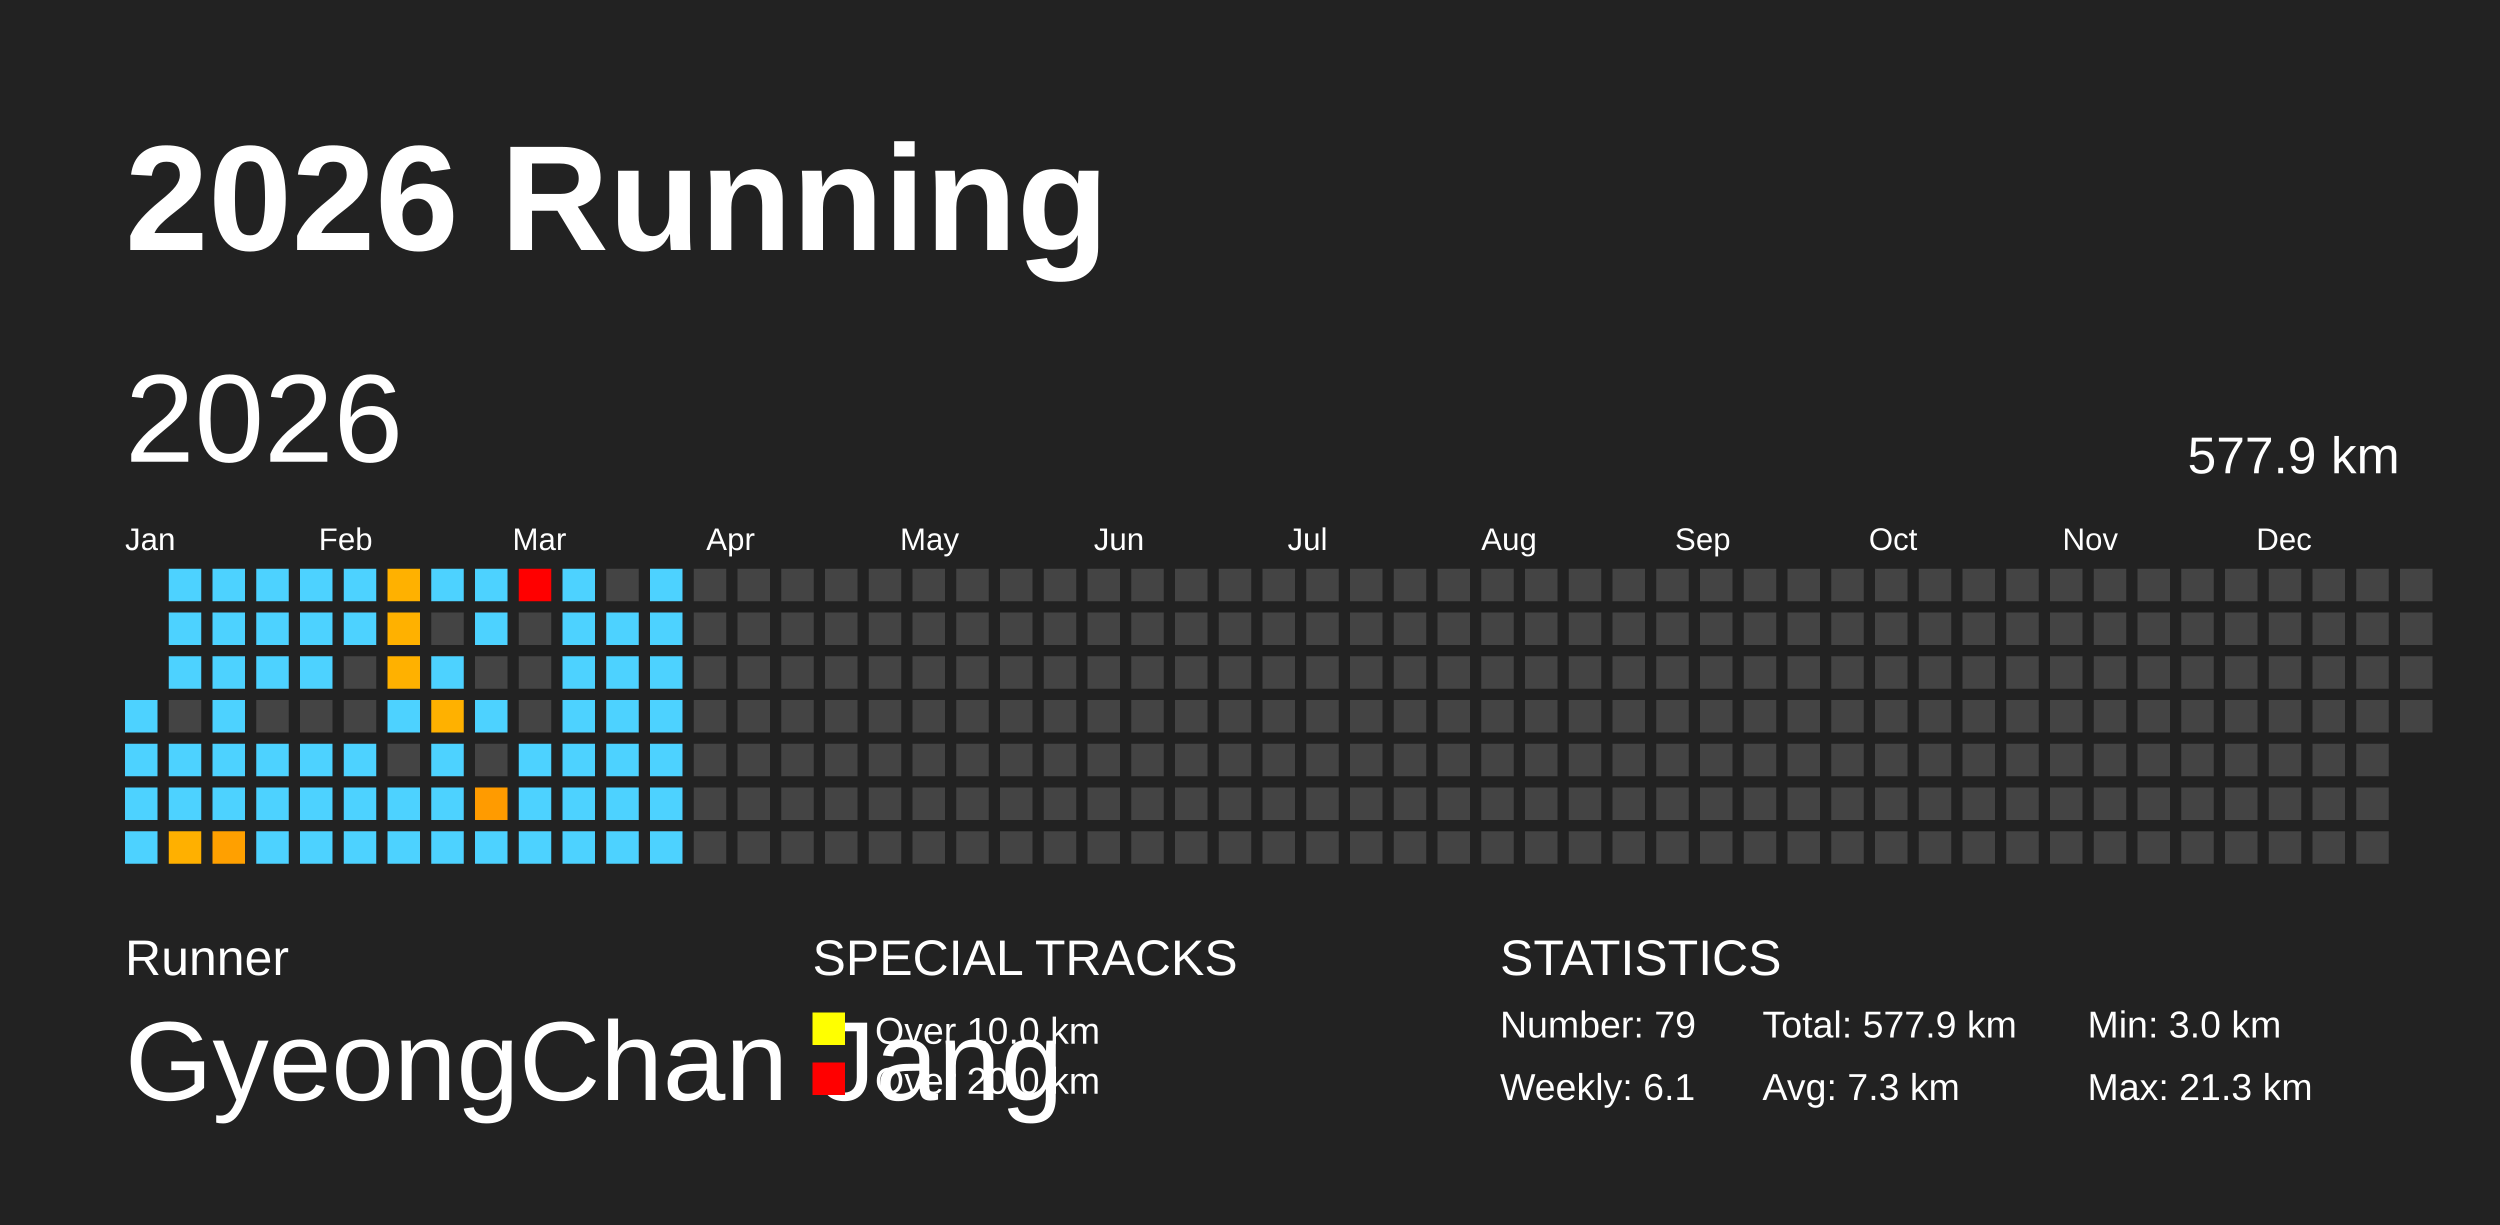
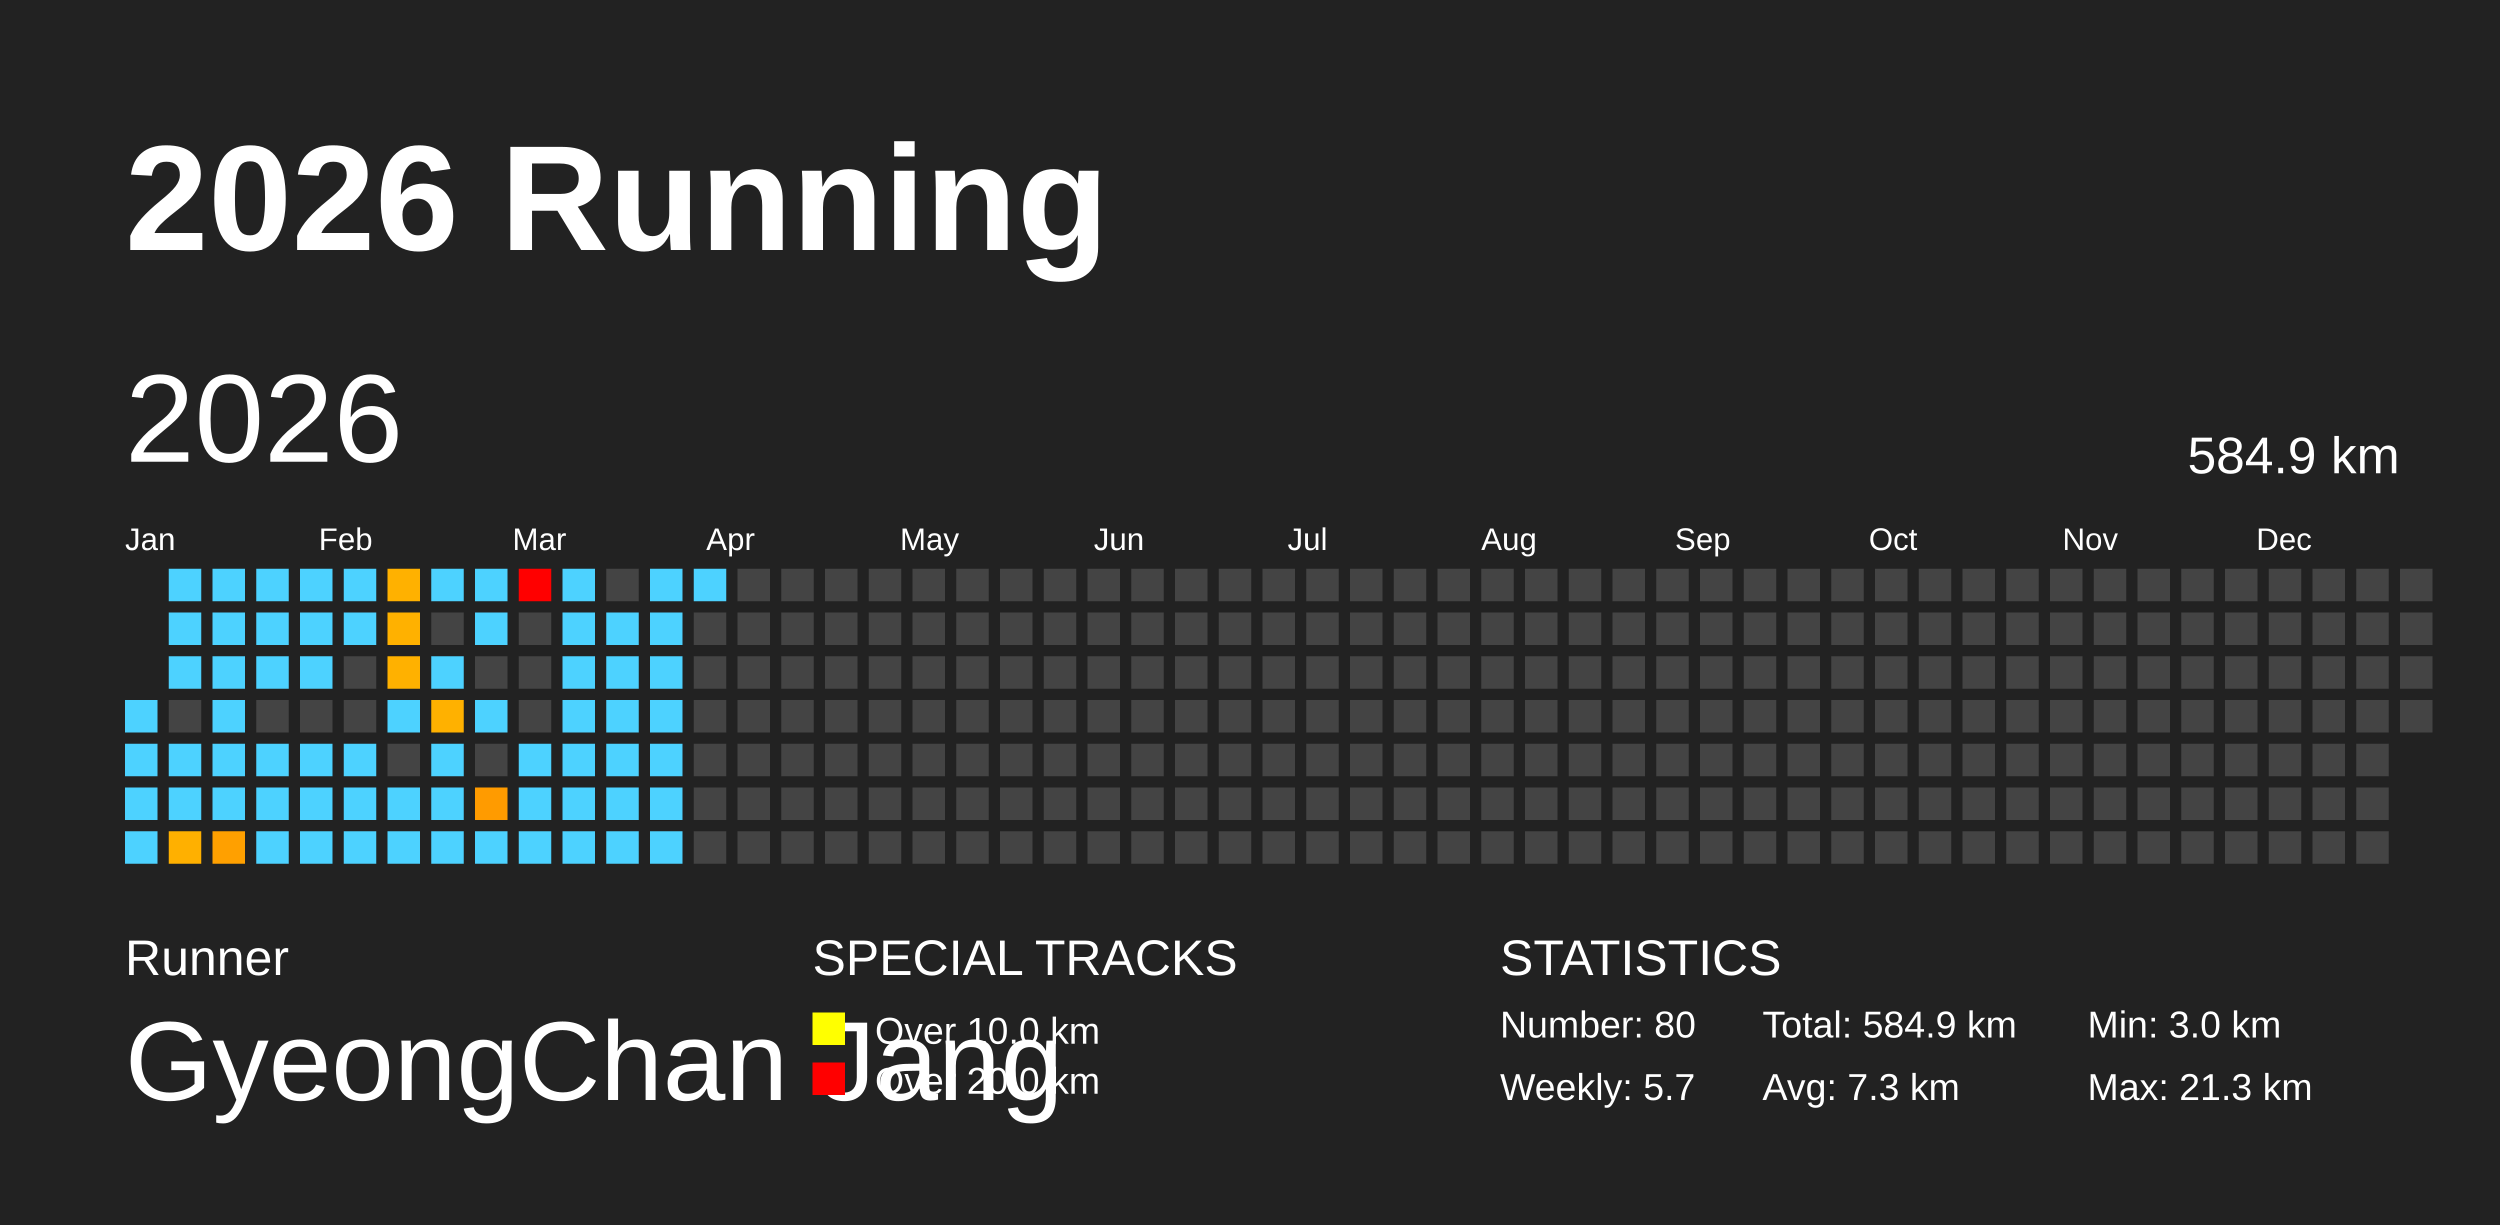
<svg xmlns="http://www.w3.org/2000/svg" baseProfile="full" height="98mm" version="1.1" viewBox="0,0,200,98" width="200mm">
  <defs />
  <rect fill="#222222" height="98" width="200" x="0" y="0" />
  <text fill="#FFFFFF" style="font-size:12px; font-family:Arial; font-weight:bold;" x="10" y="20">2026 Running</text>
  <text fill="#FFFFFF" style="font-size:4px; font-family:Arial" x="10" y="78">Runner</text>
  <text fill="#FFFFFF" style="font-size:9px; font-family:Arial" x="10" y="88">GyeongChan Jang</text>
  <text fill="#FFFFFF" style="font-size:4px; font-family:Arial" x="65" y="78">SPECIAL TRACKS</text>
  <rect fill="yellow" height="2.6" width="2.6" x="65" y="81" />
  <text fill="#FFFFFF" style="font-size:3px; font-family:Arial" x="70" y="83.5">Over 10.0 km</text>
  <rect fill="red" height="2.6" width="2.6" x="65" y="85" />
  <text fill="#FFFFFF" style="font-size:3px; font-family:Arial" x="70" y="87.5">Over 20.0 km</text>
  <text fill="#FFFFFF" style="font-size:4px; font-family:Arial" x="120" y="78">STATISTICS</text>
-   <text fill="#FFFFFF" style="font-size:3px; font-family:Arial" x="120" y="83">Number: 79</text>
-   <text fill="#FFFFFF" style="font-size:3px; font-family:Arial" x="120" y="88">Weekly: 6.1</text>
-   <text fill="#FFFFFF" style="font-size:3px; font-family:Arial" x="141" y="83">Total: 577.9 km</text>
+   <text fill="#FFFFFF" style="font-size:3px; font-family:Arial" x="120" y="83">Number: 80</text>
+   <text fill="#FFFFFF" style="font-size:3px; font-family:Arial" x="120" y="88">Weekly: 5.7</text>
+   <text fill="#FFFFFF" style="font-size:3px; font-family:Arial" x="141" y="83">Total: 584.9 km</text>
  <text fill="#FFFFFF" style="font-size:3px; font-family:Arial" x="141" y="88">Avg: 7.3 km</text>
  <text fill="#FFFFFF" style="font-size:3px; font-family:Arial" x="167" y="83">Min: 3.0 km</text>
  <text fill="#FFFFFF" style="font-size:3px; font-family:Arial" x="167" y="88">Max: 21.3 km</text>
  <text dominant-baseline="hanging" fill="#FFFFFF" style="font-size:10.0px; font-family:Arial;" x="10" y="30">2026</text>
-   <text dominant-baseline="hanging" fill="#FFFFFF" style="font-size:4.125px; font-family:Arial;" x="175" y="35">577.9 km</text>
+   <text dominant-baseline="hanging" fill="#FFFFFF" style="font-size:4.125px; font-family:Arial;" x="175" y="35">584.9 km</text>
  <text fill="#FFFFFF" style="font-size:2.5px; font-family:Arial" x="10.0" y="44">Jan</text>
  <text fill="#FFFFFF" style="font-size:2.5px; font-family:Arial" x="25.5" y="44">Feb</text>
  <text fill="#FFFFFF" style="font-size:2.5px; font-family:Arial" x="41.0" y="44">Mar</text>
  <text fill="#FFFFFF" style="font-size:2.5px; font-family:Arial" x="56.5" y="44">Apr</text>
  <text fill="#FFFFFF" style="font-size:2.5px; font-family:Arial" x="72.0" y="44">May</text>
  <text fill="#FFFFFF" style="font-size:2.5px; font-family:Arial" x="87.5" y="44">Jun</text>
  <text fill="#FFFFFF" style="font-size:2.5px; font-family:Arial" x="103.0" y="44">Jul</text>
  <text fill="#FFFFFF" style="font-size:2.5px; font-family:Arial" x="118.5" y="44">Aug</text>
  <text fill="#FFFFFF" style="font-size:2.5px; font-family:Arial" x="134.0" y="44">Sep</text>
  <text fill="#FFFFFF" style="font-size:2.5px; font-family:Arial" x="149.5" y="44">Oct</text>
  <text fill="#FFFFFF" style="font-size:2.5px; font-family:Arial" x="165.0" y="44">Nov</text>
  <text fill="#FFFFFF" style="font-size:2.5px; font-family:Arial" x="180.5" y="44">Dec</text>
  <rect fill="#4dd2ff" height="2.6" width="2.6" x="10.0" y="56.0" />
  <rect fill="#4dd2ff" height="2.6" width="2.6" x="10.0" y="59.5" />
  <rect fill="#4dd2ff" height="2.6" width="2.6" x="10.0" y="63.0" />
  <rect fill="#4dd2ff" height="2.6" width="2.6" x="10.0" y="66.5" />
  <rect fill="#4dd2ff" height="2.6" width="2.6" x="13.5" y="45.5" />
  <rect fill="#4dd2ff" height="2.6" width="2.6" x="13.5" y="49.0" />
  <rect fill="#4dd2ff" height="2.6" width="2.6" x="13.5" y="52.5" />
  <rect fill="#444444" height="2.6" width="2.6" x="13.5" y="56.0" />
  <rect fill="#4dd2ff" height="2.6" width="2.6" x="13.5" y="59.5" />
  <rect fill="#4dd2ff" height="2.6" width="2.6" x="13.5" y="63.0" />
  <rect fill="#ffb000" height="2.6" width="2.6" x="13.5" y="66.5" />
  <rect fill="#4dd2ff" height="2.6" width="2.6" x="17.0" y="45.5" />
  <rect fill="#4dd2ff" height="2.6" width="2.6" x="17.0" y="49.0" />
  <rect fill="#4dd2ff" height="2.6" width="2.6" x="17.0" y="52.5" />
  <rect fill="#4dd2ff" height="2.6" width="2.6" x="17.0" y="56.0" />
  <rect fill="#4dd2ff" height="2.6" width="2.6" x="17.0" y="59.5" />
  <rect fill="#4dd2ff" height="2.6" width="2.6" x="17.0" y="63.0" />
  <rect fill="#ffa000" height="2.6" width="2.6" x="17.0" y="66.5" />
  <rect fill="#4dd2ff" height="2.6" width="2.6" x="20.5" y="45.5" />
  <rect fill="#4dd2ff" height="2.6" width="2.6" x="20.5" y="49.0" />
  <rect fill="#4dd2ff" height="2.6" width="2.6" x="20.5" y="52.5" />
  <rect fill="#444444" height="2.6" width="2.6" x="20.5" y="56.0" />
  <rect fill="#4dd2ff" height="2.6" width="2.6" x="20.5" y="59.5" />
  <rect fill="#4dd2ff" height="2.6" width="2.6" x="20.5" y="63.0" />
  <rect fill="#4dd2ff" height="2.6" width="2.6" x="20.5" y="66.5" />
  <rect fill="#4dd2ff" height="2.6" width="2.6" x="24.0" y="45.5" />
  <rect fill="#4dd2ff" height="2.6" width="2.6" x="24.0" y="49.0" />
  <rect fill="#4dd2ff" height="2.6" width="2.6" x="24.0" y="52.5" />
  <rect fill="#444444" height="2.6" width="2.6" x="24.0" y="56.0" />
  <rect fill="#4dd2ff" height="2.6" width="2.6" x="24.0" y="59.5" />
  <rect fill="#4dd2ff" height="2.6" width="2.6" x="24.0" y="63.0" />
  <rect fill="#4dd2ff" height="2.6" width="2.6" x="24.0" y="66.5" />
  <rect fill="#4dd2ff" height="2.6" width="2.6" x="27.5" y="45.5" />
  <rect fill="#4dd2ff" height="2.6" width="2.6" x="27.5" y="49.0" />
  <rect fill="#444444" height="2.6" width="2.6" x="27.5" y="52.5" />
  <rect fill="#444444" height="2.6" width="2.6" x="27.5" y="56.0" />
  <rect fill="#4dd2ff" height="2.6" width="2.6" x="27.5" y="59.5" />
  <rect fill="#4dd2ff" height="2.6" width="2.6" x="27.5" y="63.0" />
  <rect fill="#4dd2ff" height="2.6" width="2.6" x="27.5" y="66.5" />
  <rect fill="#ffb100" height="2.6" width="2.6" x="31.0" y="45.5" />
  <rect fill="#ffb100" height="2.6" width="2.6" x="31.0" y="49.0" />
  <rect fill="#ffb100" height="2.6" width="2.6" x="31.0" y="52.5" />
  <rect fill="#4dd2ff" height="2.6" width="2.6" x="31.0" y="56.0" />
  <rect fill="#444444" height="2.6" width="2.6" x="31.0" y="59.5" />
  <rect fill="#4dd2ff" height="2.6" width="2.6" x="31.0" y="63.0" />
  <rect fill="#4dd2ff" height="2.6" width="2.6" x="31.0" y="66.5" />
  <rect fill="#4dd2ff" height="2.6" width="2.6" x="34.5" y="45.5" />
  <rect fill="#444444" height="2.6" width="2.6" x="34.5" y="49.0" />
  <rect fill="#4dd2ff" height="2.6" width="2.6" x="34.5" y="52.5" />
  <rect fill="#ffb100" height="2.6" width="2.6" x="34.5" y="56.0" />
  <rect fill="#4dd2ff" height="2.6" width="2.6" x="34.5" y="59.5" />
  <rect fill="#4dd2ff" height="2.6" width="2.6" x="34.5" y="63.0" />
  <rect fill="#4dd2ff" height="2.6" width="2.6" x="34.5" y="66.5" />
  <rect fill="#4dd2ff" height="2.6" width="2.6" x="38.0" y="45.5" />
  <rect fill="#4dd2ff" height="2.6" width="2.6" x="38.0" y="49.0" />
  <rect fill="#444444" height="2.6" width="2.6" x="38.0" y="52.5" />
  <rect fill="#4dd2ff" height="2.6" width="2.6" x="38.0" y="56.0" />
  <rect fill="#444444" height="2.6" width="2.6" x="38.0" y="59.5" />
  <rect fill="#ff9b00" height="2.6" width="2.6" x="38.0" y="63.0" />
  <rect fill="#4dd2ff" height="2.6" width="2.6" x="38.0" y="66.5" />
  <rect fill="red" height="2.6" width="2.6" x="41.5" y="45.5" />
  <rect fill="#444444" height="2.6" width="2.6" x="41.5" y="49.0" />
  <rect fill="#444444" height="2.6" width="2.6" x="41.5" y="52.5" />
  <rect fill="#444444" height="2.6" width="2.6" x="41.5" y="56.0" />
  <rect fill="#4dd2ff" height="2.6" width="2.6" x="41.5" y="59.5" />
  <rect fill="#4dd2ff" height="2.6" width="2.6" x="41.5" y="63.0" />
  <rect fill="#4dd2ff" height="2.6" width="2.6" x="41.5" y="66.5" />
  <rect fill="#4dd2ff" height="2.6" width="2.6" x="45.0" y="45.5" />
  <rect fill="#4dd2ff" height="2.6" width="2.6" x="45.0" y="49.0" />
  <rect fill="#4dd2ff" height="2.6" width="2.6" x="45.0" y="52.5" />
  <rect fill="#4dd2ff" height="2.6" width="2.6" x="45.0" y="56.0" />
  <rect fill="#4dd2ff" height="2.6" width="2.6" x="45.0" y="59.5" />
  <rect fill="#4dd2ff" height="2.6" width="2.6" x="45.0" y="63.0" />
  <rect fill="#4dd2ff" height="2.6" width="2.6" x="45.0" y="66.5" />
  <rect fill="#444444" height="2.6" width="2.6" x="48.5" y="45.5" />
  <rect fill="#4dd2ff" height="2.6" width="2.6" x="48.5" y="49.0" />
  <rect fill="#4dd2ff" height="2.6" width="2.6" x="48.5" y="52.5" />
  <rect fill="#4dd2ff" height="2.6" width="2.6" x="48.5" y="56.0" />
  <rect fill="#4dd2ff" height="2.6" width="2.6" x="48.5" y="59.5" />
  <rect fill="#4dd2ff" height="2.6" width="2.6" x="48.5" y="63.0" />
  <rect fill="#4dd2ff" height="2.6" width="2.6" x="48.5" y="66.5" />
  <rect fill="#4dd2ff" height="2.6" width="2.6" x="52.0" y="45.5" />
  <rect fill="#4dd2ff" height="2.6" width="2.6" x="52.0" y="49.0" />
  <rect fill="#4dd2ff" height="2.6" width="2.6" x="52.0" y="52.5" />
  <rect fill="#4dd2ff" height="2.6" width="2.6" x="52.0" y="56.0" />
  <rect fill="#4dd2ff" height="2.6" width="2.6" x="52.0" y="59.5" />
  <rect fill="#4dd2ff" height="2.6" width="2.6" x="52.0" y="63.0" />
  <rect fill="#4dd2ff" height="2.6" width="2.6" x="52.0" y="66.5" />
-   <rect fill="#444444" height="2.6" width="2.6" x="55.5" y="45.5" />
+   <rect fill="#4dd2ff" height="2.6" width="2.6" x="55.5" y="45.5" />
  <rect fill="#444444" height="2.6" width="2.6" x="55.5" y="49.0" />
  <rect fill="#444444" height="2.6" width="2.6" x="55.5" y="52.5" />
  <rect fill="#444444" height="2.6" width="2.6" x="55.5" y="56.0" />
  <rect fill="#444444" height="2.6" width="2.6" x="55.5" y="59.5" />
  <rect fill="#444444" height="2.6" width="2.6" x="55.5" y="63.0" />
  <rect fill="#444444" height="2.6" width="2.6" x="55.5" y="66.5" />
  <rect fill="#444444" height="2.6" width="2.6" x="59.0" y="45.5" />
  <rect fill="#444444" height="2.6" width="2.6" x="59.0" y="49.0" />
  <rect fill="#444444" height="2.6" width="2.6" x="59.0" y="52.5" />
  <rect fill="#444444" height="2.6" width="2.6" x="59.0" y="56.0" />
  <rect fill="#444444" height="2.6" width="2.6" x="59.0" y="59.5" />
  <rect fill="#444444" height="2.6" width="2.6" x="59.0" y="63.0" />
  <rect fill="#444444" height="2.6" width="2.6" x="59.0" y="66.5" />
  <rect fill="#444444" height="2.6" width="2.6" x="62.5" y="45.5" />
  <rect fill="#444444" height="2.6" width="2.6" x="62.5" y="49.0" />
  <rect fill="#444444" height="2.6" width="2.6" x="62.5" y="52.5" />
  <rect fill="#444444" height="2.6" width="2.6" x="62.5" y="56.0" />
  <rect fill="#444444" height="2.6" width="2.6" x="62.5" y="59.5" />
  <rect fill="#444444" height="2.6" width="2.6" x="62.5" y="63.0" />
  <rect fill="#444444" height="2.6" width="2.6" x="62.5" y="66.5" />
  <rect fill="#444444" height="2.6" width="2.6" x="66.0" y="45.5" />
  <rect fill="#444444" height="2.6" width="2.6" x="66.0" y="49.0" />
  <rect fill="#444444" height="2.6" width="2.6" x="66.0" y="52.5" />
  <rect fill="#444444" height="2.6" width="2.6" x="66.0" y="56.0" />
  <rect fill="#444444" height="2.6" width="2.6" x="66.0" y="59.5" />
  <rect fill="#444444" height="2.6" width="2.6" x="66.0" y="63.0" />
  <rect fill="#444444" height="2.6" width="2.6" x="66.0" y="66.5" />
  <rect fill="#444444" height="2.6" width="2.6" x="69.5" y="45.5" />
  <rect fill="#444444" height="2.6" width="2.6" x="69.5" y="49.0" />
  <rect fill="#444444" height="2.6" width="2.6" x="69.5" y="52.5" />
  <rect fill="#444444" height="2.6" width="2.6" x="69.5" y="56.0" />
  <rect fill="#444444" height="2.6" width="2.6" x="69.5" y="59.5" />
  <rect fill="#444444" height="2.6" width="2.6" x="69.5" y="63.0" />
  <rect fill="#444444" height="2.6" width="2.6" x="69.5" y="66.5" />
  <rect fill="#444444" height="2.6" width="2.6" x="73.0" y="45.5" />
  <rect fill="#444444" height="2.6" width="2.6" x="73.0" y="49.0" />
  <rect fill="#444444" height="2.6" width="2.6" x="73.0" y="52.5" />
  <rect fill="#444444" height="2.6" width="2.6" x="73.0" y="56.0" />
  <rect fill="#444444" height="2.6" width="2.6" x="73.0" y="59.5" />
  <rect fill="#444444" height="2.6" width="2.6" x="73.0" y="63.0" />
  <rect fill="#444444" height="2.6" width="2.6" x="73.0" y="66.5" />
  <rect fill="#444444" height="2.6" width="2.6" x="76.5" y="45.5" />
  <rect fill="#444444" height="2.6" width="2.6" x="76.5" y="49.0" />
  <rect fill="#444444" height="2.6" width="2.6" x="76.5" y="52.5" />
  <rect fill="#444444" height="2.6" width="2.6" x="76.5" y="56.0" />
  <rect fill="#444444" height="2.6" width="2.6" x="76.5" y="59.5" />
  <rect fill="#444444" height="2.6" width="2.6" x="76.5" y="63.0" />
  <rect fill="#444444" height="2.6" width="2.6" x="76.5" y="66.5" />
  <rect fill="#444444" height="2.6" width="2.6" x="80.0" y="45.5" />
  <rect fill="#444444" height="2.6" width="2.6" x="80.0" y="49.0" />
  <rect fill="#444444" height="2.6" width="2.6" x="80.0" y="52.5" />
  <rect fill="#444444" height="2.6" width="2.6" x="80.0" y="56.0" />
  <rect fill="#444444" height="2.6" width="2.6" x="80.0" y="59.5" />
  <rect fill="#444444" height="2.6" width="2.6" x="80.0" y="63.0" />
  <rect fill="#444444" height="2.6" width="2.6" x="80.0" y="66.5" />
  <rect fill="#444444" height="2.6" width="2.6" x="83.5" y="45.5" />
  <rect fill="#444444" height="2.6" width="2.6" x="83.5" y="49.0" />
  <rect fill="#444444" height="2.6" width="2.6" x="83.5" y="52.5" />
  <rect fill="#444444" height="2.6" width="2.6" x="83.5" y="56.0" />
  <rect fill="#444444" height="2.6" width="2.6" x="83.5" y="59.5" />
  <rect fill="#444444" height="2.6" width="2.6" x="83.5" y="63.0" />
  <rect fill="#444444" height="2.6" width="2.6" x="83.5" y="66.5" />
  <rect fill="#444444" height="2.6" width="2.6" x="87.0" y="45.5" />
  <rect fill="#444444" height="2.6" width="2.6" x="87.0" y="49.0" />
  <rect fill="#444444" height="2.6" width="2.6" x="87.0" y="52.5" />
  <rect fill="#444444" height="2.6" width="2.6" x="87.0" y="56.0" />
  <rect fill="#444444" height="2.6" width="2.6" x="87.0" y="59.5" />
  <rect fill="#444444" height="2.6" width="2.6" x="87.0" y="63.0" />
  <rect fill="#444444" height="2.6" width="2.6" x="87.0" y="66.5" />
  <rect fill="#444444" height="2.6" width="2.6" x="90.5" y="45.5" />
  <rect fill="#444444" height="2.6" width="2.6" x="90.5" y="49.0" />
  <rect fill="#444444" height="2.6" width="2.6" x="90.5" y="52.5" />
  <rect fill="#444444" height="2.6" width="2.6" x="90.5" y="56.0" />
  <rect fill="#444444" height="2.6" width="2.6" x="90.5" y="59.5" />
  <rect fill="#444444" height="2.6" width="2.6" x="90.5" y="63.0" />
  <rect fill="#444444" height="2.6" width="2.6" x="90.5" y="66.5" />
  <rect fill="#444444" height="2.6" width="2.6" x="94.0" y="45.5" />
  <rect fill="#444444" height="2.6" width="2.6" x="94.0" y="49.0" />
  <rect fill="#444444" height="2.6" width="2.6" x="94.0" y="52.5" />
  <rect fill="#444444" height="2.6" width="2.6" x="94.0" y="56.0" />
  <rect fill="#444444" height="2.6" width="2.6" x="94.0" y="59.5" />
  <rect fill="#444444" height="2.6" width="2.6" x="94.0" y="63.0" />
  <rect fill="#444444" height="2.6" width="2.6" x="94.0" y="66.5" />
  <rect fill="#444444" height="2.6" width="2.6" x="97.5" y="45.5" />
  <rect fill="#444444" height="2.6" width="2.6" x="97.5" y="49.0" />
  <rect fill="#444444" height="2.6" width="2.6" x="97.5" y="52.5" />
  <rect fill="#444444" height="2.6" width="2.6" x="97.5" y="56.0" />
  <rect fill="#444444" height="2.6" width="2.6" x="97.5" y="59.5" />
  <rect fill="#444444" height="2.6" width="2.6" x="97.5" y="63.0" />
  <rect fill="#444444" height="2.6" width="2.6" x="97.5" y="66.5" />
  <rect fill="#444444" height="2.6" width="2.6" x="101.0" y="45.5" />
  <rect fill="#444444" height="2.6" width="2.6" x="101.0" y="49.0" />
  <rect fill="#444444" height="2.6" width="2.6" x="101.0" y="52.5" />
  <rect fill="#444444" height="2.6" width="2.6" x="101.0" y="56.0" />
  <rect fill="#444444" height="2.6" width="2.6" x="101.0" y="59.5" />
  <rect fill="#444444" height="2.6" width="2.6" x="101.0" y="63.0" />
  <rect fill="#444444" height="2.6" width="2.6" x="101.0" y="66.5" />
  <rect fill="#444444" height="2.6" width="2.6" x="104.5" y="45.5" />
  <rect fill="#444444" height="2.6" width="2.6" x="104.5" y="49.0" />
  <rect fill="#444444" height="2.6" width="2.6" x="104.5" y="52.5" />
  <rect fill="#444444" height="2.6" width="2.6" x="104.5" y="56.0" />
  <rect fill="#444444" height="2.6" width="2.6" x="104.5" y="59.5" />
  <rect fill="#444444" height="2.6" width="2.6" x="104.5" y="63.0" />
  <rect fill="#444444" height="2.6" width="2.6" x="104.5" y="66.5" />
  <rect fill="#444444" height="2.6" width="2.6" x="108.0" y="45.5" />
  <rect fill="#444444" height="2.6" width="2.6" x="108.0" y="49.0" />
  <rect fill="#444444" height="2.6" width="2.6" x="108.0" y="52.5" />
  <rect fill="#444444" height="2.6" width="2.6" x="108.0" y="56.0" />
  <rect fill="#444444" height="2.6" width="2.6" x="108.0" y="59.5" />
  <rect fill="#444444" height="2.6" width="2.6" x="108.0" y="63.0" />
  <rect fill="#444444" height="2.6" width="2.6" x="108.0" y="66.5" />
  <rect fill="#444444" height="2.6" width="2.6" x="111.5" y="45.5" />
  <rect fill="#444444" height="2.6" width="2.6" x="111.5" y="49.0" />
  <rect fill="#444444" height="2.6" width="2.6" x="111.5" y="52.5" />
  <rect fill="#444444" height="2.6" width="2.6" x="111.5" y="56.0" />
  <rect fill="#444444" height="2.6" width="2.6" x="111.5" y="59.5" />
  <rect fill="#444444" height="2.6" width="2.6" x="111.5" y="63.0" />
  <rect fill="#444444" height="2.6" width="2.6" x="111.5" y="66.5" />
  <rect fill="#444444" height="2.6" width="2.6" x="115.0" y="45.5" />
  <rect fill="#444444" height="2.6" width="2.6" x="115.0" y="49.0" />
  <rect fill="#444444" height="2.6" width="2.6" x="115.0" y="52.5" />
  <rect fill="#444444" height="2.6" width="2.6" x="115.0" y="56.0" />
  <rect fill="#444444" height="2.6" width="2.6" x="115.0" y="59.5" />
  <rect fill="#444444" height="2.6" width="2.6" x="115.0" y="63.0" />
  <rect fill="#444444" height="2.6" width="2.6" x="115.0" y="66.5" />
  <rect fill="#444444" height="2.6" width="2.6" x="118.5" y="45.5" />
  <rect fill="#444444" height="2.6" width="2.6" x="118.5" y="49.0" />
  <rect fill="#444444" height="2.6" width="2.6" x="118.5" y="52.5" />
  <rect fill="#444444" height="2.6" width="2.6" x="118.5" y="56.0" />
  <rect fill="#444444" height="2.6" width="2.6" x="118.5" y="59.5" />
  <rect fill="#444444" height="2.6" width="2.6" x="118.5" y="63.0" />
  <rect fill="#444444" height="2.6" width="2.6" x="118.5" y="66.5" />
  <rect fill="#444444" height="2.6" width="2.6" x="122.0" y="45.5" />
  <rect fill="#444444" height="2.6" width="2.6" x="122.0" y="49.0" />
  <rect fill="#444444" height="2.6" width="2.6" x="122.0" y="52.5" />
  <rect fill="#444444" height="2.6" width="2.6" x="122.0" y="56.0" />
  <rect fill="#444444" height="2.6" width="2.6" x="122.0" y="59.5" />
  <rect fill="#444444" height="2.6" width="2.6" x="122.0" y="63.0" />
  <rect fill="#444444" height="2.6" width="2.6" x="122.0" y="66.5" />
  <rect fill="#444444" height="2.6" width="2.6" x="125.5" y="45.5" />
  <rect fill="#444444" height="2.6" width="2.6" x="125.5" y="49.0" />
  <rect fill="#444444" height="2.6" width="2.6" x="125.5" y="52.5" />
  <rect fill="#444444" height="2.6" width="2.6" x="125.5" y="56.0" />
  <rect fill="#444444" height="2.6" width="2.6" x="125.5" y="59.5" />
  <rect fill="#444444" height="2.6" width="2.6" x="125.5" y="63.0" />
  <rect fill="#444444" height="2.6" width="2.6" x="125.5" y="66.5" />
  <rect fill="#444444" height="2.6" width="2.6" x="129.0" y="45.5" />
  <rect fill="#444444" height="2.6" width="2.6" x="129.0" y="49.0" />
  <rect fill="#444444" height="2.6" width="2.6" x="129.0" y="52.5" />
  <rect fill="#444444" height="2.6" width="2.6" x="129.0" y="56.0" />
  <rect fill="#444444" height="2.6" width="2.6" x="129.0" y="59.5" />
  <rect fill="#444444" height="2.6" width="2.6" x="129.0" y="63.0" />
  <rect fill="#444444" height="2.6" width="2.6" x="129.0" y="66.5" />
  <rect fill="#444444" height="2.6" width="2.6" x="132.5" y="45.5" />
  <rect fill="#444444" height="2.6" width="2.6" x="132.5" y="49.0" />
  <rect fill="#444444" height="2.6" width="2.6" x="132.5" y="52.5" />
  <rect fill="#444444" height="2.6" width="2.6" x="132.5" y="56.0" />
  <rect fill="#444444" height="2.6" width="2.6" x="132.5" y="59.5" />
  <rect fill="#444444" height="2.6" width="2.6" x="132.5" y="63.0" />
  <rect fill="#444444" height="2.6" width="2.6" x="132.5" y="66.5" />
  <rect fill="#444444" height="2.6" width="2.6" x="136.0" y="45.5" />
  <rect fill="#444444" height="2.6" width="2.6" x="136.0" y="49.0" />
  <rect fill="#444444" height="2.6" width="2.6" x="136.0" y="52.5" />
  <rect fill="#444444" height="2.6" width="2.6" x="136.0" y="56.0" />
  <rect fill="#444444" height="2.6" width="2.6" x="136.0" y="59.5" />
  <rect fill="#444444" height="2.6" width="2.6" x="136.0" y="63.0" />
  <rect fill="#444444" height="2.6" width="2.6" x="136.0" y="66.5" />
  <rect fill="#444444" height="2.6" width="2.6" x="139.5" y="45.5" />
  <rect fill="#444444" height="2.6" width="2.6" x="139.5" y="49.0" />
  <rect fill="#444444" height="2.6" width="2.6" x="139.5" y="52.5" />
  <rect fill="#444444" height="2.6" width="2.6" x="139.5" y="56.0" />
  <rect fill="#444444" height="2.6" width="2.6" x="139.5" y="59.5" />
  <rect fill="#444444" height="2.6" width="2.6" x="139.5" y="63.0" />
  <rect fill="#444444" height="2.6" width="2.6" x="139.5" y="66.5" />
  <rect fill="#444444" height="2.6" width="2.6" x="143.0" y="45.5" />
  <rect fill="#444444" height="2.6" width="2.6" x="143.0" y="49.0" />
  <rect fill="#444444" height="2.6" width="2.6" x="143.0" y="52.5" />
  <rect fill="#444444" height="2.6" width="2.6" x="143.0" y="56.0" />
  <rect fill="#444444" height="2.6" width="2.6" x="143.0" y="59.5" />
  <rect fill="#444444" height="2.6" width="2.6" x="143.0" y="63.0" />
  <rect fill="#444444" height="2.6" width="2.6" x="143.0" y="66.5" />
  <rect fill="#444444" height="2.6" width="2.6" x="146.5" y="45.5" />
  <rect fill="#444444" height="2.6" width="2.6" x="146.5" y="49.0" />
  <rect fill="#444444" height="2.6" width="2.6" x="146.5" y="52.5" />
  <rect fill="#444444" height="2.6" width="2.6" x="146.5" y="56.0" />
  <rect fill="#444444" height="2.6" width="2.6" x="146.5" y="59.5" />
  <rect fill="#444444" height="2.6" width="2.6" x="146.5" y="63.0" />
  <rect fill="#444444" height="2.6" width="2.6" x="146.5" y="66.5" />
  <rect fill="#444444" height="2.6" width="2.6" x="150.0" y="45.5" />
  <rect fill="#444444" height="2.6" width="2.6" x="150.0" y="49.0" />
  <rect fill="#444444" height="2.6" width="2.6" x="150.0" y="52.5" />
  <rect fill="#444444" height="2.6" width="2.6" x="150.0" y="56.0" />
  <rect fill="#444444" height="2.6" width="2.6" x="150.0" y="59.5" />
  <rect fill="#444444" height="2.6" width="2.6" x="150.0" y="63.0" />
  <rect fill="#444444" height="2.6" width="2.6" x="150.0" y="66.5" />
  <rect fill="#444444" height="2.6" width="2.6" x="153.5" y="45.5" />
  <rect fill="#444444" height="2.6" width="2.6" x="153.5" y="49.0" />
  <rect fill="#444444" height="2.6" width="2.6" x="153.5" y="52.5" />
  <rect fill="#444444" height="2.6" width="2.6" x="153.5" y="56.0" />
  <rect fill="#444444" height="2.6" width="2.6" x="153.5" y="59.5" />
  <rect fill="#444444" height="2.6" width="2.6" x="153.5" y="63.0" />
  <rect fill="#444444" height="2.6" width="2.6" x="153.5" y="66.5" />
  <rect fill="#444444" height="2.6" width="2.6" x="157.0" y="45.5" />
  <rect fill="#444444" height="2.6" width="2.6" x="157.0" y="49.0" />
  <rect fill="#444444" height="2.6" width="2.6" x="157.0" y="52.5" />
  <rect fill="#444444" height="2.6" width="2.6" x="157.0" y="56.0" />
  <rect fill="#444444" height="2.6" width="2.6" x="157.0" y="59.5" />
  <rect fill="#444444" height="2.6" width="2.6" x="157.0" y="63.0" />
  <rect fill="#444444" height="2.6" width="2.6" x="157.0" y="66.5" />
  <rect fill="#444444" height="2.6" width="2.6" x="160.5" y="45.5" />
  <rect fill="#444444" height="2.6" width="2.6" x="160.5" y="49.0" />
  <rect fill="#444444" height="2.6" width="2.6" x="160.5" y="52.5" />
  <rect fill="#444444" height="2.6" width="2.6" x="160.5" y="56.0" />
  <rect fill="#444444" height="2.6" width="2.6" x="160.5" y="59.5" />
  <rect fill="#444444" height="2.6" width="2.6" x="160.5" y="63.0" />
  <rect fill="#444444" height="2.6" width="2.6" x="160.5" y="66.5" />
  <rect fill="#444444" height="2.6" width="2.6" x="164.0" y="45.5" />
  <rect fill="#444444" height="2.6" width="2.6" x="164.0" y="49.0" />
  <rect fill="#444444" height="2.6" width="2.6" x="164.0" y="52.5" />
  <rect fill="#444444" height="2.6" width="2.6" x="164.0" y="56.0" />
  <rect fill="#444444" height="2.6" width="2.6" x="164.0" y="59.5" />
  <rect fill="#444444" height="2.6" width="2.6" x="164.0" y="63.0" />
  <rect fill="#444444" height="2.6" width="2.6" x="164.0" y="66.5" />
  <rect fill="#444444" height="2.6" width="2.6" x="167.5" y="45.5" />
  <rect fill="#444444" height="2.6" width="2.6" x="167.5" y="49.0" />
  <rect fill="#444444" height="2.6" width="2.6" x="167.5" y="52.5" />
  <rect fill="#444444" height="2.6" width="2.6" x="167.5" y="56.0" />
  <rect fill="#444444" height="2.6" width="2.6" x="167.5" y="59.5" />
  <rect fill="#444444" height="2.6" width="2.6" x="167.5" y="63.0" />
  <rect fill="#444444" height="2.6" width="2.6" x="167.5" y="66.5" />
  <rect fill="#444444" height="2.6" width="2.6" x="171.0" y="45.5" />
  <rect fill="#444444" height="2.6" width="2.6" x="171.0" y="49.0" />
  <rect fill="#444444" height="2.6" width="2.6" x="171.0" y="52.5" />
  <rect fill="#444444" height="2.6" width="2.6" x="171.0" y="56.0" />
  <rect fill="#444444" height="2.6" width="2.6" x="171.0" y="59.5" />
  <rect fill="#444444" height="2.6" width="2.6" x="171.0" y="63.0" />
  <rect fill="#444444" height="2.6" width="2.6" x="171.0" y="66.5" />
  <rect fill="#444444" height="2.6" width="2.6" x="174.5" y="45.5" />
  <rect fill="#444444" height="2.6" width="2.6" x="174.5" y="49.0" />
  <rect fill="#444444" height="2.6" width="2.6" x="174.5" y="52.5" />
  <rect fill="#444444" height="2.6" width="2.6" x="174.5" y="56.0" />
  <rect fill="#444444" height="2.6" width="2.6" x="174.5" y="59.5" />
  <rect fill="#444444" height="2.6" width="2.6" x="174.5" y="63.0" />
  <rect fill="#444444" height="2.6" width="2.6" x="174.5" y="66.5" />
  <rect fill="#444444" height="2.6" width="2.6" x="178.0" y="45.5" />
  <rect fill="#444444" height="2.6" width="2.6" x="178.0" y="49.0" />
  <rect fill="#444444" height="2.6" width="2.6" x="178.0" y="52.5" />
  <rect fill="#444444" height="2.6" width="2.6" x="178.0" y="56.0" />
  <rect fill="#444444" height="2.6" width="2.6" x="178.0" y="59.5" />
  <rect fill="#444444" height="2.6" width="2.6" x="178.0" y="63.0" />
  <rect fill="#444444" height="2.6" width="2.6" x="178.0" y="66.5" />
  <rect fill="#444444" height="2.6" width="2.6" x="181.5" y="45.5" />
  <rect fill="#444444" height="2.6" width="2.6" x="181.5" y="49.0" />
  <rect fill="#444444" height="2.6" width="2.6" x="181.5" y="52.5" />
  <rect fill="#444444" height="2.6" width="2.6" x="181.5" y="56.0" />
  <rect fill="#444444" height="2.6" width="2.6" x="181.5" y="59.5" />
  <rect fill="#444444" height="2.6" width="2.6" x="181.5" y="63.0" />
  <rect fill="#444444" height="2.6" width="2.6" x="181.5" y="66.5" />
  <rect fill="#444444" height="2.6" width="2.6" x="185.0" y="45.5" />
  <rect fill="#444444" height="2.6" width="2.6" x="185.0" y="49.0" />
  <rect fill="#444444" height="2.6" width="2.6" x="185.0" y="52.5" />
  <rect fill="#444444" height="2.6" width="2.6" x="185.0" y="56.0" />
  <rect fill="#444444" height="2.6" width="2.6" x="185.0" y="59.5" />
  <rect fill="#444444" height="2.6" width="2.6" x="185.0" y="63.0" />
  <rect fill="#444444" height="2.6" width="2.6" x="185.0" y="66.5" />
  <rect fill="#444444" height="2.6" width="2.6" x="188.5" y="45.5" />
  <rect fill="#444444" height="2.6" width="2.6" x="188.5" y="49.0" />
  <rect fill="#444444" height="2.6" width="2.6" x="188.5" y="52.5" />
  <rect fill="#444444" height="2.6" width="2.6" x="188.5" y="56.0" />
  <rect fill="#444444" height="2.6" width="2.6" x="188.5" y="59.5" />
  <rect fill="#444444" height="2.6" width="2.6" x="188.5" y="63.0" />
  <rect fill="#444444" height="2.6" width="2.6" x="188.5" y="66.5" />
  <rect fill="#444444" height="2.6" width="2.6" x="192.0" y="45.5" />
  <rect fill="#444444" height="2.6" width="2.6" x="192.0" y="49.0" />
  <rect fill="#444444" height="2.6" width="2.6" x="192.0" y="52.5" />
  <rect fill="#444444" height="2.6" width="2.6" x="192.0" y="56.0" />
</svg>
